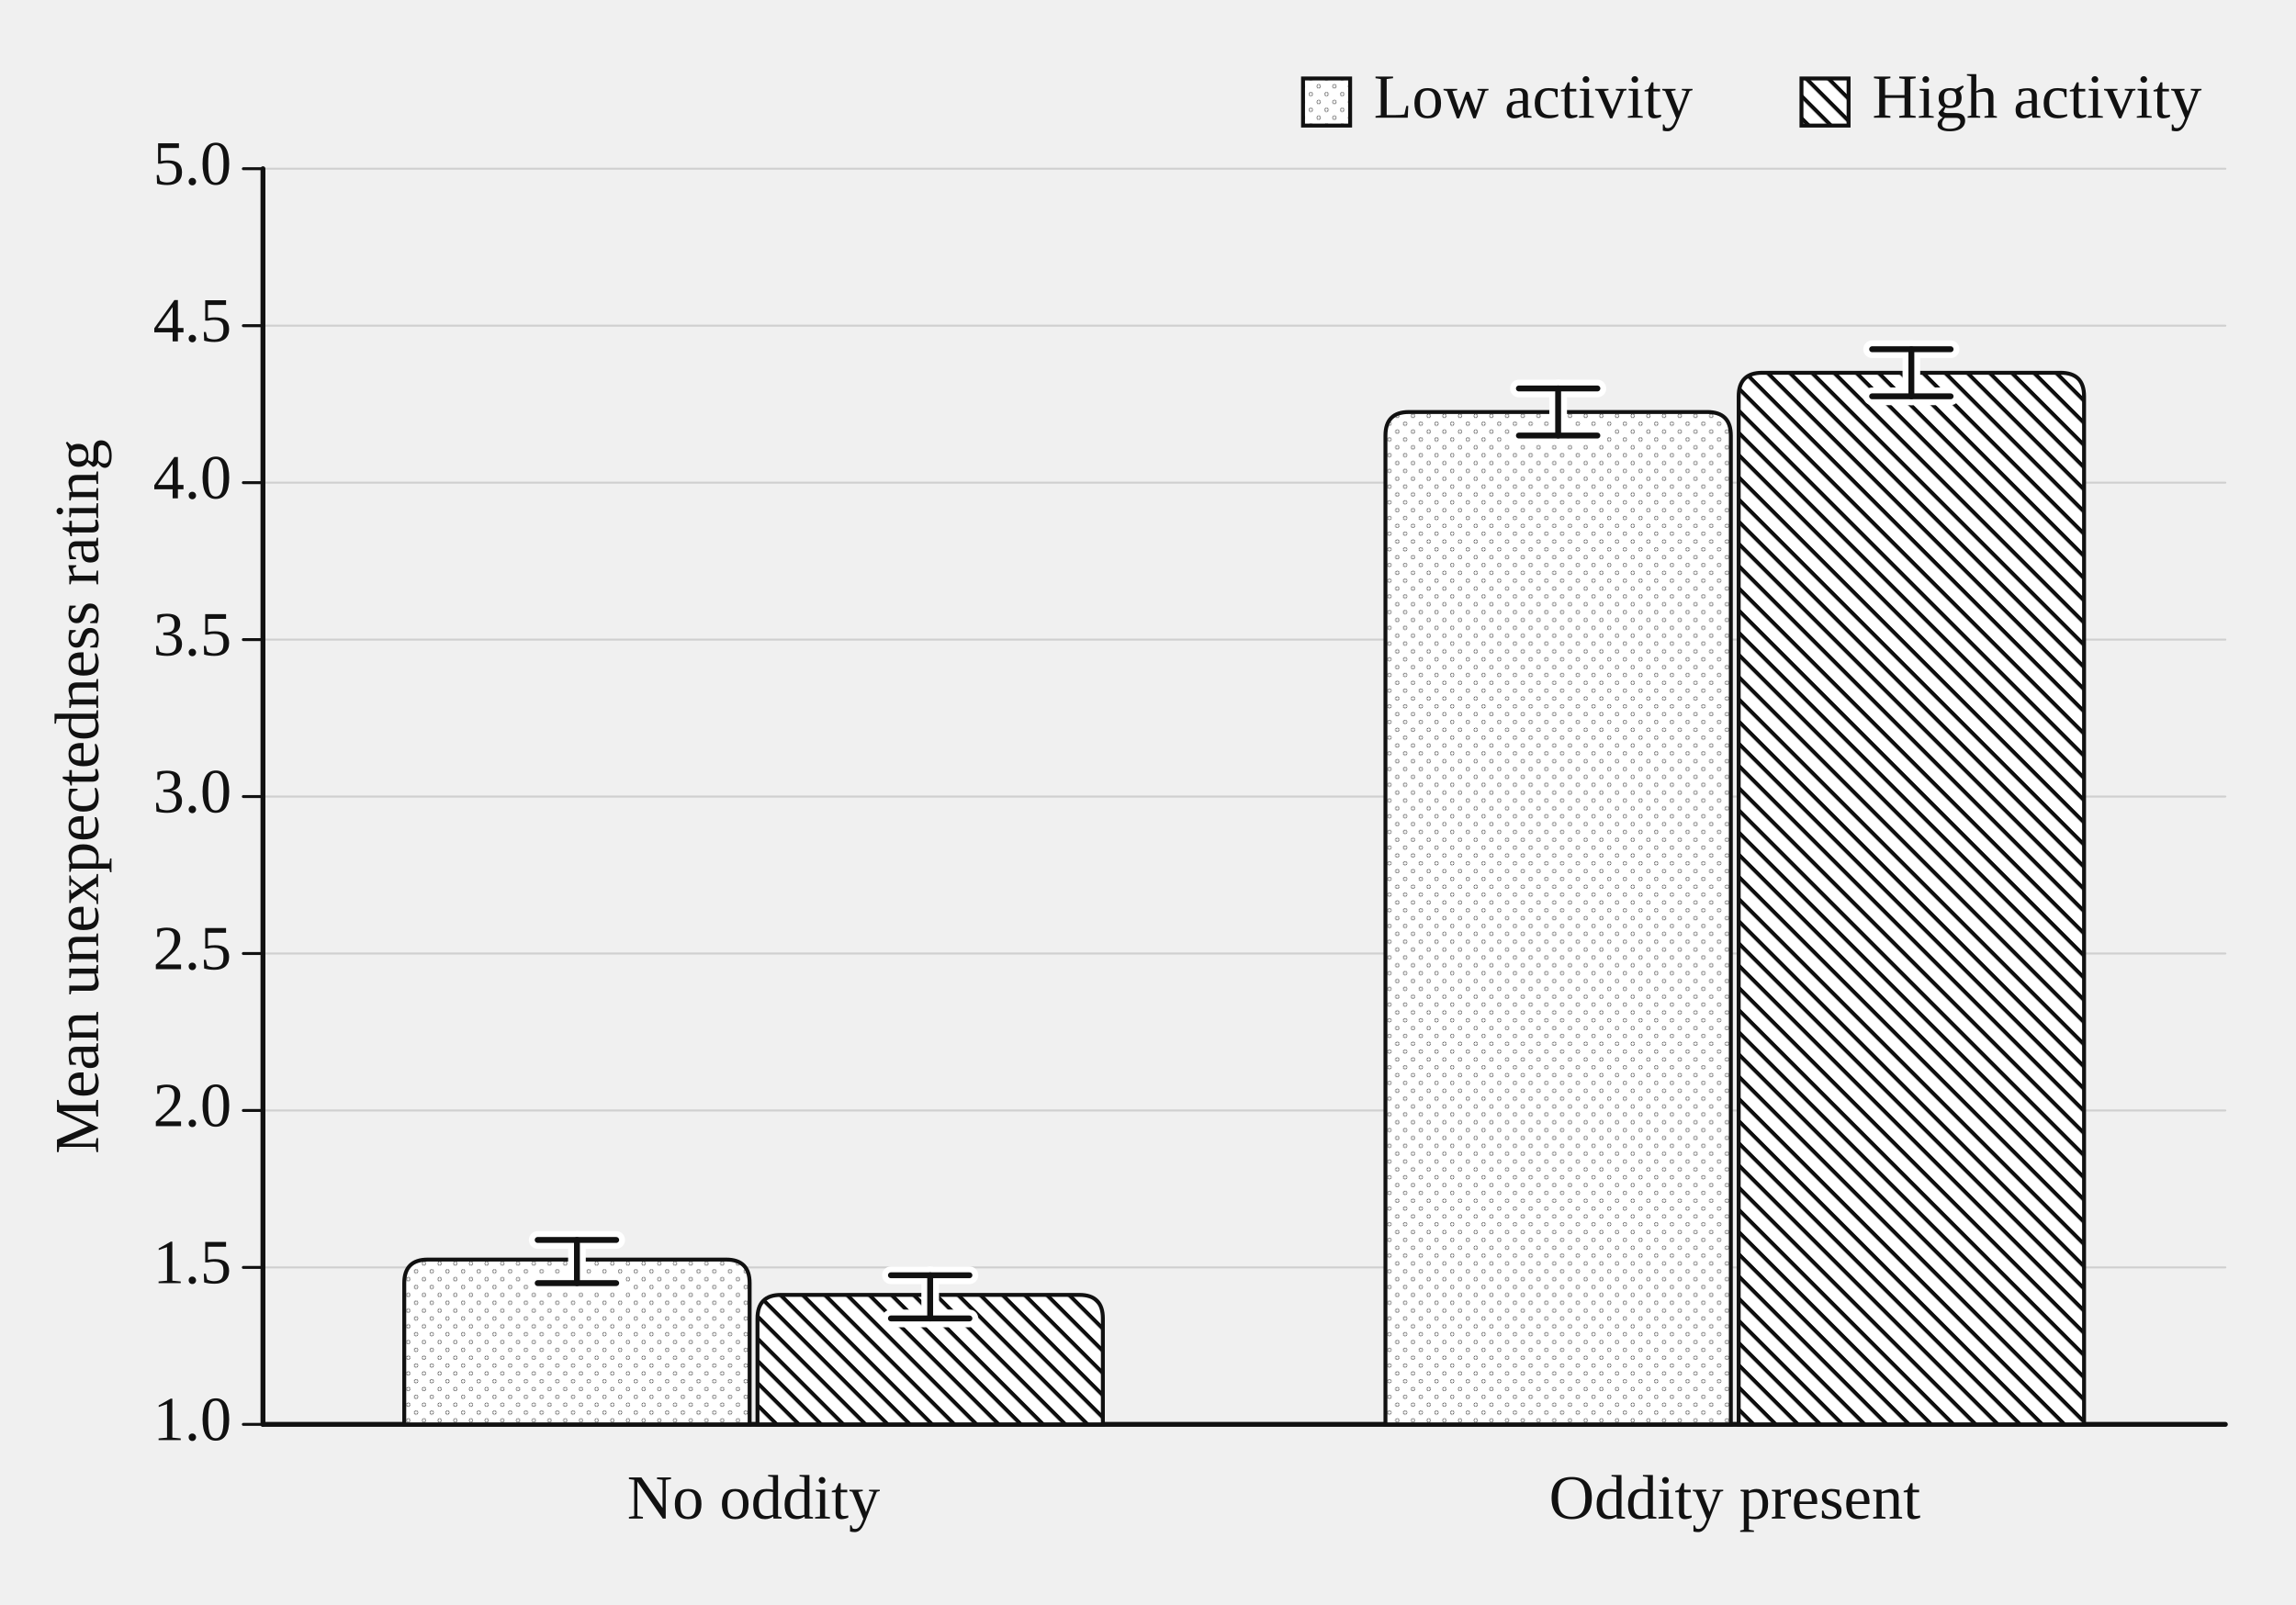
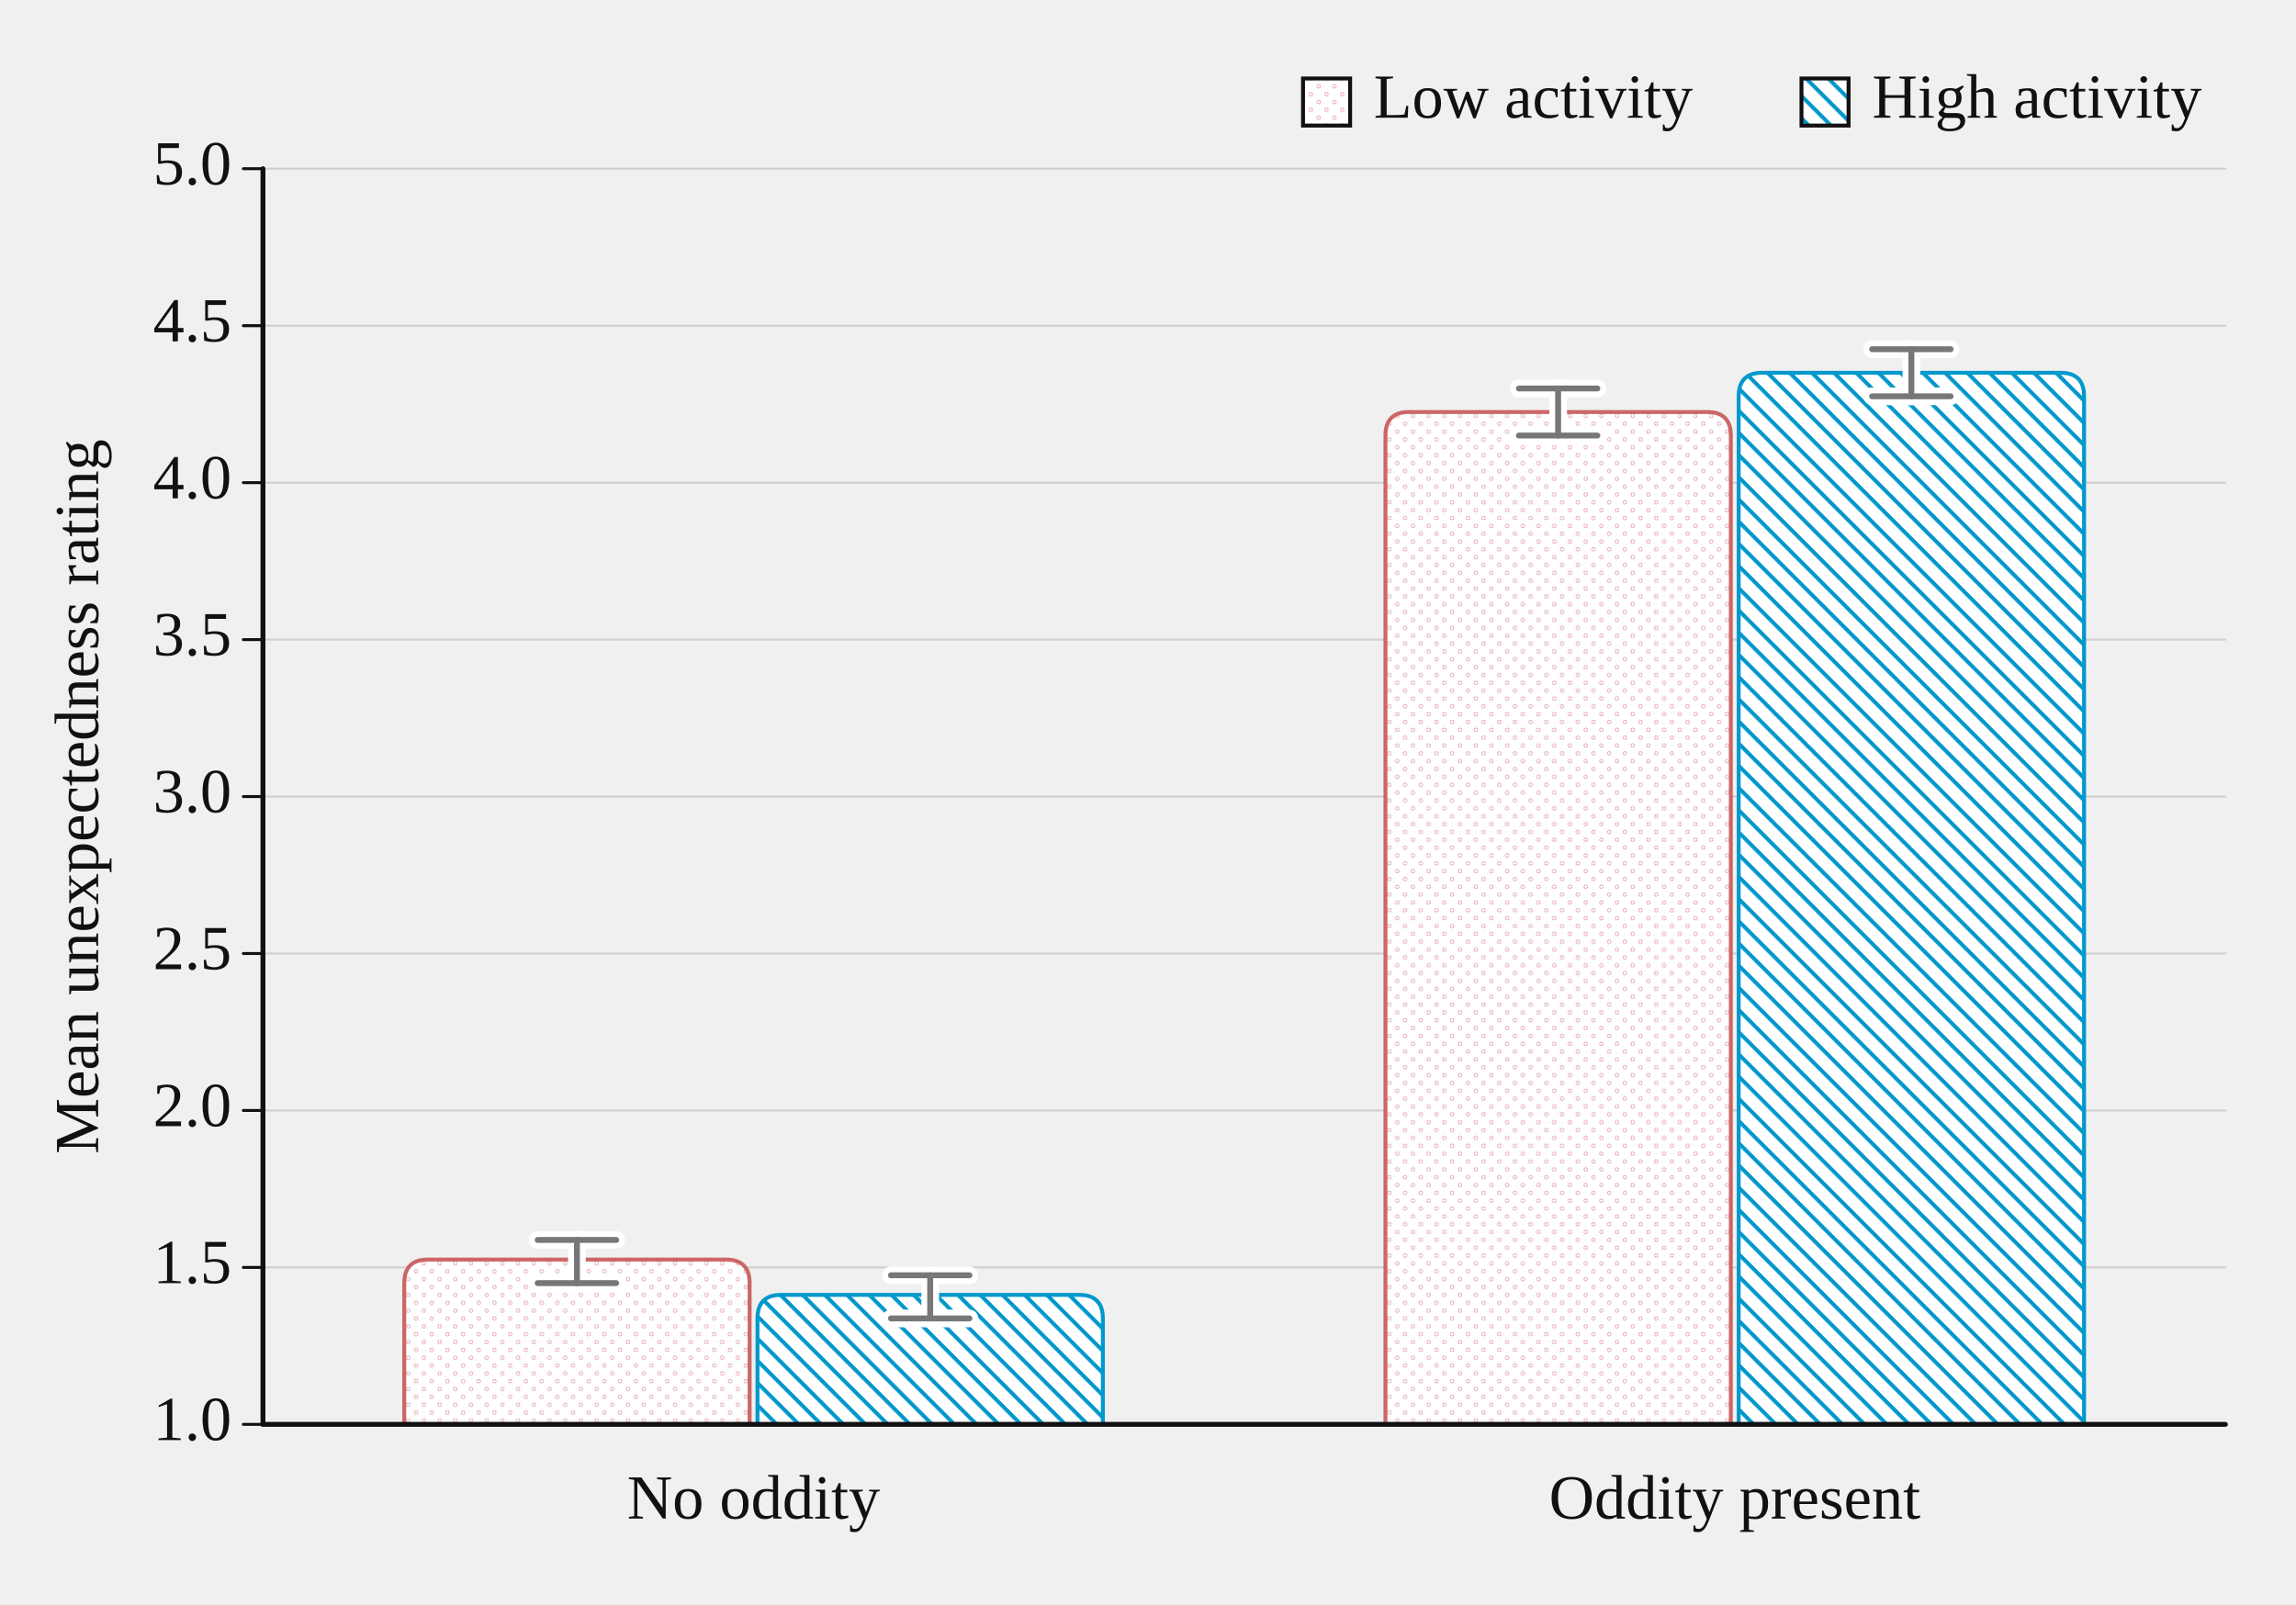
<svg xmlns="http://www.w3.org/2000/svg" viewBox="23 17 585 409" width="585" height="409" role="img">
  <defs>
-     <pattern id="dots" width="4" height="4" patternUnits="userSpaceOnUse" stroke-width="0">
+     <pattern id="dots" class="s3" width="4" height="4" patternUnits="userSpaceOnUse" stroke-width="0">
      <rect x="0" y="0" width="4" height="4" />
      <circle cx="1" cy="1" r=".01" stroke-width="1" />
      <circle cx="3" cy="3" r=".01" stroke-width="1" />
    </pattern>
-     <pattern id="hatch" width="4" height="4" patternUnits="userSpaceOnUse" patternTransform="rotate(45)" stroke-width="0">
+     <pattern id="hatch" class="sA" width="4" height="4" patternUnits="userSpaceOnUse" patternTransform="rotate(45)" stroke-width="0">
      <rect x="0" y="0" width="4" height="4" />
      <line x1="0" y1="0" x2="4" y2="0" stroke-width="2" />
    </pattern>
  </defs>
  <style>
        pattern line,
        pattern circle { 
-             stroke: #111;
+             stroke: inherit;
        }
        pattern rect {
            fill: #FFF;
        }
        line.invert {
            stroke: #FFF;
        }

        rect, line, polygon, path { stroke: #111; }
        polygon, text { fill: #111; }

        @media (prefers-color-scheme: dark) {
-             pattern line,
-             pattern circle { 
-                 stroke: #EEE;
-             }
            pattern rect {
                fill: #111;
            }
            line.invert {
                stroke: #111;
            }

            rect, line, polygon, path { stroke: #ddd; }
            polygon, text { fill: #ddd; }
        }

        text {
            font-family: "Times New Roman", Times, serif;
            font-size: 12pt;
        }
        line {
            stroke-linecap: round;
            stroke-linejoin: miter;
        }
        .italic { font-style: italic; }
        .bold { font-weight: bold; }
        .left { text-anchor: start; }
        .right { text-anchor: end; }
        .center { text-anchor: middle; }
        .small { font-size: 9pt; }
        .bg { fill: transparent; }

        .thick { stroke-width: 1.25; }
        .thin { stroke-width: 0.75; }

        .bar1 { fill: url(#dots); }
        .bar2 { fill: url(#hatch); }
        .grid { stroke-width: .5; opacity: 0.15; }
        .axis { stroke-width: 1.25; }
        .tick { stroke-width: .75; }
        .err_halo { stroke-width: 4.5; }
        .err_line { stroke-width: 1.5; }
+ 
+         .s1 { stroke: #817; } .f1 { fill: #817; }
+         .s2 { stroke: #a35; } .f2 { fill: #a35; }
+         .s3 { stroke: #c66; } .f3 { fill: #c66; }
+         .s4 { stroke: #e94; } .f4 { fill: #e94; }
+         .s5 { stroke: #ed0; } .f5 { fill: #ed0; }
+         .s6 { stroke: #9d5; } .f6 { fill: #9d5; }
+         .s7 { stroke: #4d8; } .f7 { fill: #4d8; }
+         .s8 { stroke: #2cb; } .f8 { fill: #2cb; }
+         .s9 { stroke: #0bc; } .f9 { fill: #0bc; }
+         .sA { stroke: #09c; } .fA { fill: #09c; }
+         .sB { stroke: #36b; } .fB { fill: #36b; }
+         .sC { stroke: #639; } .fC { fill: #639; }
+         .sX { stroke: #777; } .fX { fill: #777; }
    </style>
  <rect x="23" y="17" width="585" height="409" rx="16" class="bg" stroke-width="0.001" />
  <line x1="90" y1="340" x2="590" y2="340" class="grid" />
  <line x1="90" y1="300" x2="590" y2="300" class="grid" />
  <line x1="90" y1="260" x2="590" y2="260" class="grid" />
  <line x1="90" y1="220" x2="590" y2="220" class="grid" />
  <line x1="90" y1="180" x2="590" y2="180" class="grid" />
  <line x1="90" y1="140" x2="590" y2="140" class="grid" />
  <line x1="90" y1="100" x2="590" y2="100" class="grid" />
  <line x1="90" y1="60" x2="590" y2="60" class="grid" />
-   <line x1="90" y1="60" x2="90" y2="380" class="axis" />
-   <line x1="90" y1="380" x2="590" y2="380" class="axis" />
  <line x1="85" y1="380" x2="90" y2="380" class="tick" />
  <line x1="85" y1="340" x2="90" y2="340" class="tick" />
  <line x1="85" y1="300" x2="90" y2="300" class="tick" />
  <line x1="85" y1="260" x2="90" y2="260" class="tick" />
  <line x1="85" y1="220" x2="90" y2="220" class="tick" />
  <line x1="85" y1="180" x2="90" y2="180" class="tick" />
  <line x1="85" y1="140" x2="90" y2="140" class="tick" />
  <line x1="85" y1="100" x2="90" y2="100" class="tick" />
  <line x1="85" y1="60" x2="90" y2="60" class="tick" />
  <text x="82" y="384" class="right">1.0</text>
  <text x="82" y="344" class="right">1.5</text>
  <text x="82" y="304" class="right">2.0</text>
  <text x="82" y="264" class="right">2.5</text>
  <text x="82" y="224" class="right">3.0</text>
  <text x="82" y="184" class="right">3.5</text>
  <text x="82" y="144" class="right">4.0</text>
  <text x="82" y="104" class="right">4.5</text>
  <text x="82" y="64" class="right">5.0</text>
  <text class="center" transform="rotate(-90 48 220)" x="48" y="220">Mean unexpectedness rating</text>
-   <path d="M126,380 L126,344 Q126,338 132,338 L208,338 Q214,338 214,344 L214,380 Z" class="bar1" />
-   <path d="M216,380 L216,353 Q216,347 222,347 L298,347 Q304,347 304,353 L304,380 Z" class="bar2" />
-   <path d="M376,380 L376,128 Q376,122 382,122 L458,122 Q464,122 464,128 L464,380 Z" class="bar1" />
-   <path d="M466,380 L466,118 Q466,112 472,112 L548,112 Q554,112 554,118 L554,380 Z" class="bar2" />
+   <path d="M126,380 L126,344 Q126,338 132,338 L208,338 Q214,338 214,344 L214,380 Z" class="bar1 s3" />
+   <path d="M216,380 L216,353 Q216,347 222,347 L298,347 Q304,347 304,353 L304,380 Z" class="bar2 sA" />
+   <path d="M376,380 L376,128 Q376,122 382,122 L458,122 Q464,122 464,128 L464,380 Z" class="bar1 s3" />
+   <path d="M466,380 L466,118 Q466,112 472,112 L548,112 Q554,112 554,118 L554,380 Z" class="bar2 sA" />
+   <line x1="90" y1="60" x2="90" y2="380" class="axis" />
+   <line x1="90" y1="380" x2="590" y2="380" class="axis" />
  <line x1="170" y1="344" x2="170" y2="333" class="err_halo invert" />
  <line x1="160" y1="344" x2="180" y2="344" class="err_halo invert" />
  <line x1="160" y1="333" x2="180" y2="333" class="err_halo invert" />
-   <line x1="170" y1="344" x2="170" y2="333" class="err_line" />
-   <line x1="160" y1="344" x2="180" y2="344" class="err_line" />
-   <line x1="160" y1="333" x2="180" y2="333" class="err_line" />
+   <line x1="170" y1="344" x2="170" y2="333" class="err_line sX" />
+   <line x1="160" y1="344" x2="180" y2="344" class="err_line sX" />
+   <line x1="160" y1="333" x2="180" y2="333" class="err_line sX" />
  <line x1="260" y1="353" x2="260" y2="342" class="err_halo invert" />
  <line x1="250" y1="353" x2="270" y2="353" class="err_halo invert" />
  <line x1="250" y1="342" x2="270" y2="342" class="err_halo invert" />
-   <line x1="260" y1="353" x2="260" y2="342" class="err_line" />
-   <line x1="250" y1="353" x2="270" y2="353" class="err_line" />
-   <line x1="250" y1="342" x2="270" y2="342" class="err_line" />
+   <line x1="260" y1="353" x2="260" y2="342" class="err_line sX" />
+   <line x1="250" y1="353" x2="270" y2="353" class="err_line sX" />
+   <line x1="250" y1="342" x2="270" y2="342" class="err_line sX" />
  <line x1="420" y1="128" x2="420" y2="116" class="err_halo invert" />
  <line x1="410" y1="128" x2="430" y2="128" class="err_halo invert" />
  <line x1="410" y1="116" x2="430" y2="116" class="err_halo invert" />
-   <line x1="420" y1="128" x2="420" y2="116" class="err_line" />
-   <line x1="410" y1="128" x2="430" y2="128" class="err_line" />
-   <line x1="410" y1="116" x2="430" y2="116" class="err_line" />
+   <line x1="420" y1="128" x2="420" y2="116" class="err_line sX" />
+   <line x1="410" y1="128" x2="430" y2="128" class="err_line sX" />
+   <line x1="410" y1="116" x2="430" y2="116" class="err_line sX" />
  <line x1="510" y1="118" x2="510" y2="106" class="err_halo invert" />
  <line x1="500" y1="118" x2="520" y2="118" class="err_halo invert" />
  <line x1="500" y1="106" x2="520" y2="106" class="err_halo invert" />
-   <line x1="510" y1="118" x2="510" y2="106" class="err_line" />
-   <line x1="500" y1="118" x2="520" y2="118" class="err_line" />
-   <line x1="500" y1="106" x2="520" y2="106" class="err_line" />
+   <line x1="510" y1="118" x2="510" y2="106" class="err_line sX" />
+   <line x1="500" y1="118" x2="520" y2="118" class="err_line sX" />
+   <line x1="500" y1="106" x2="520" y2="106" class="err_line sX" />
  <text x="215" y="404" class="center">No oddity</text>
  <text x="465" y="404" class="center">Oddity present</text>
  <rect x="355" y="37" width="12" height="12" class="bar1" />
  <text x="373" y="47" class="left">Low activity</text>
  <rect x="482" y="37" width="12" height="12" class="bar2" />
  <text x="500" y="47" class="left">High activity</text>
</svg>
